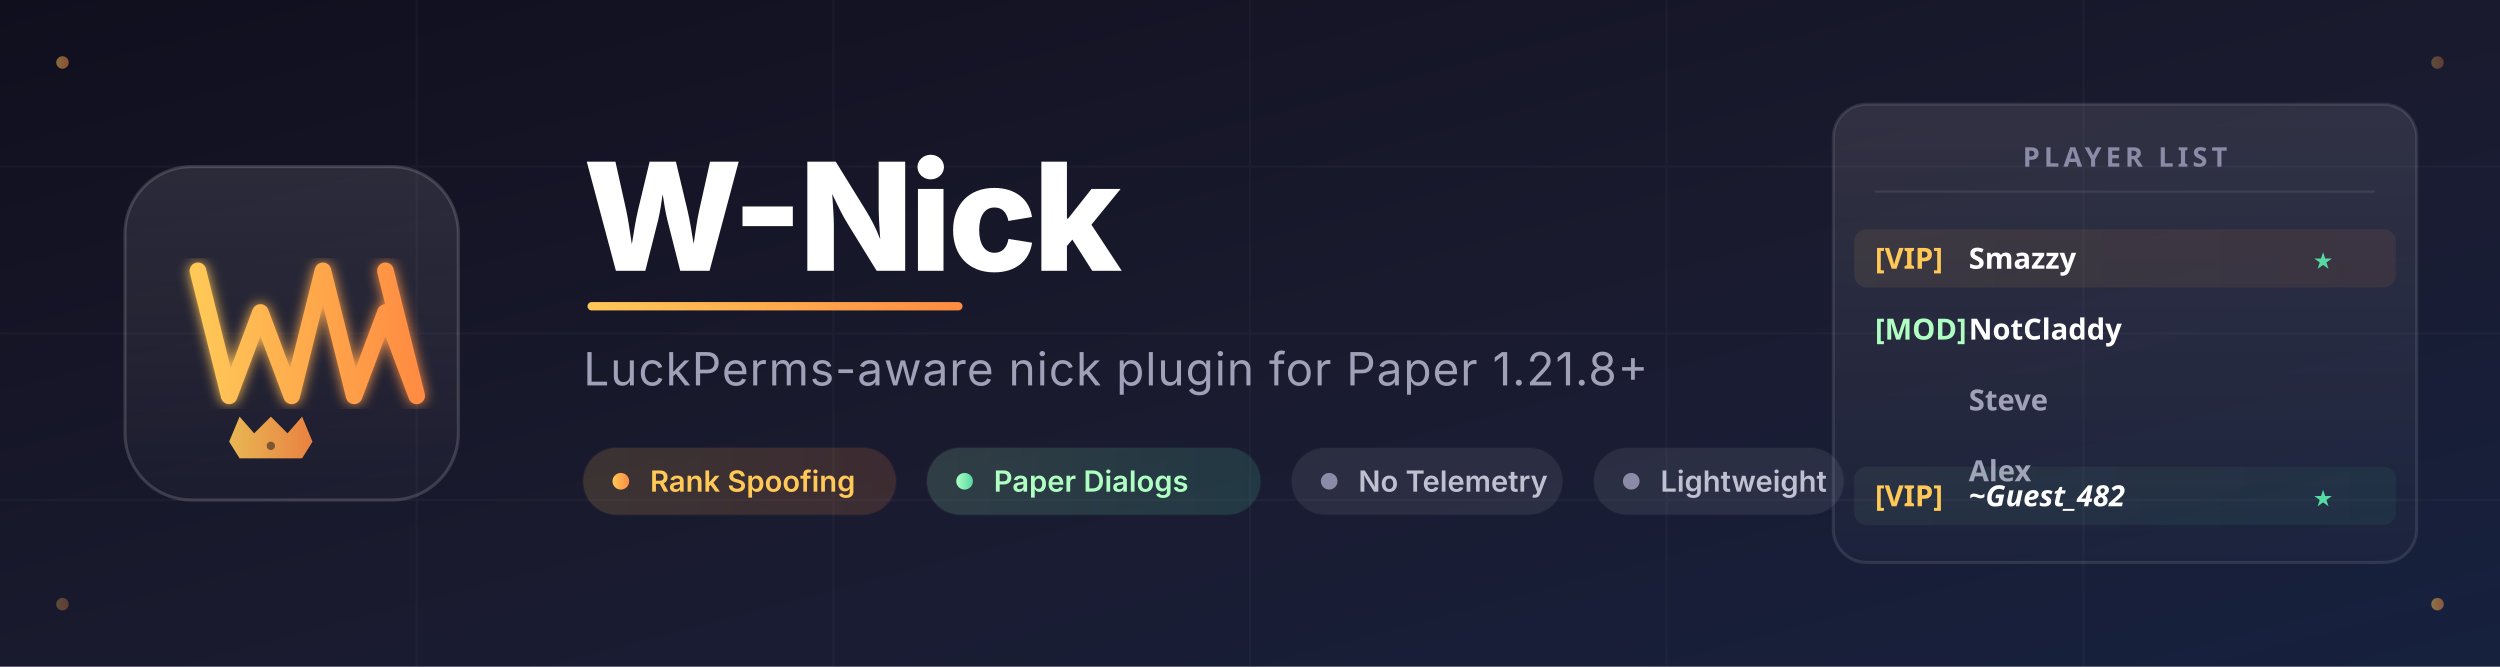
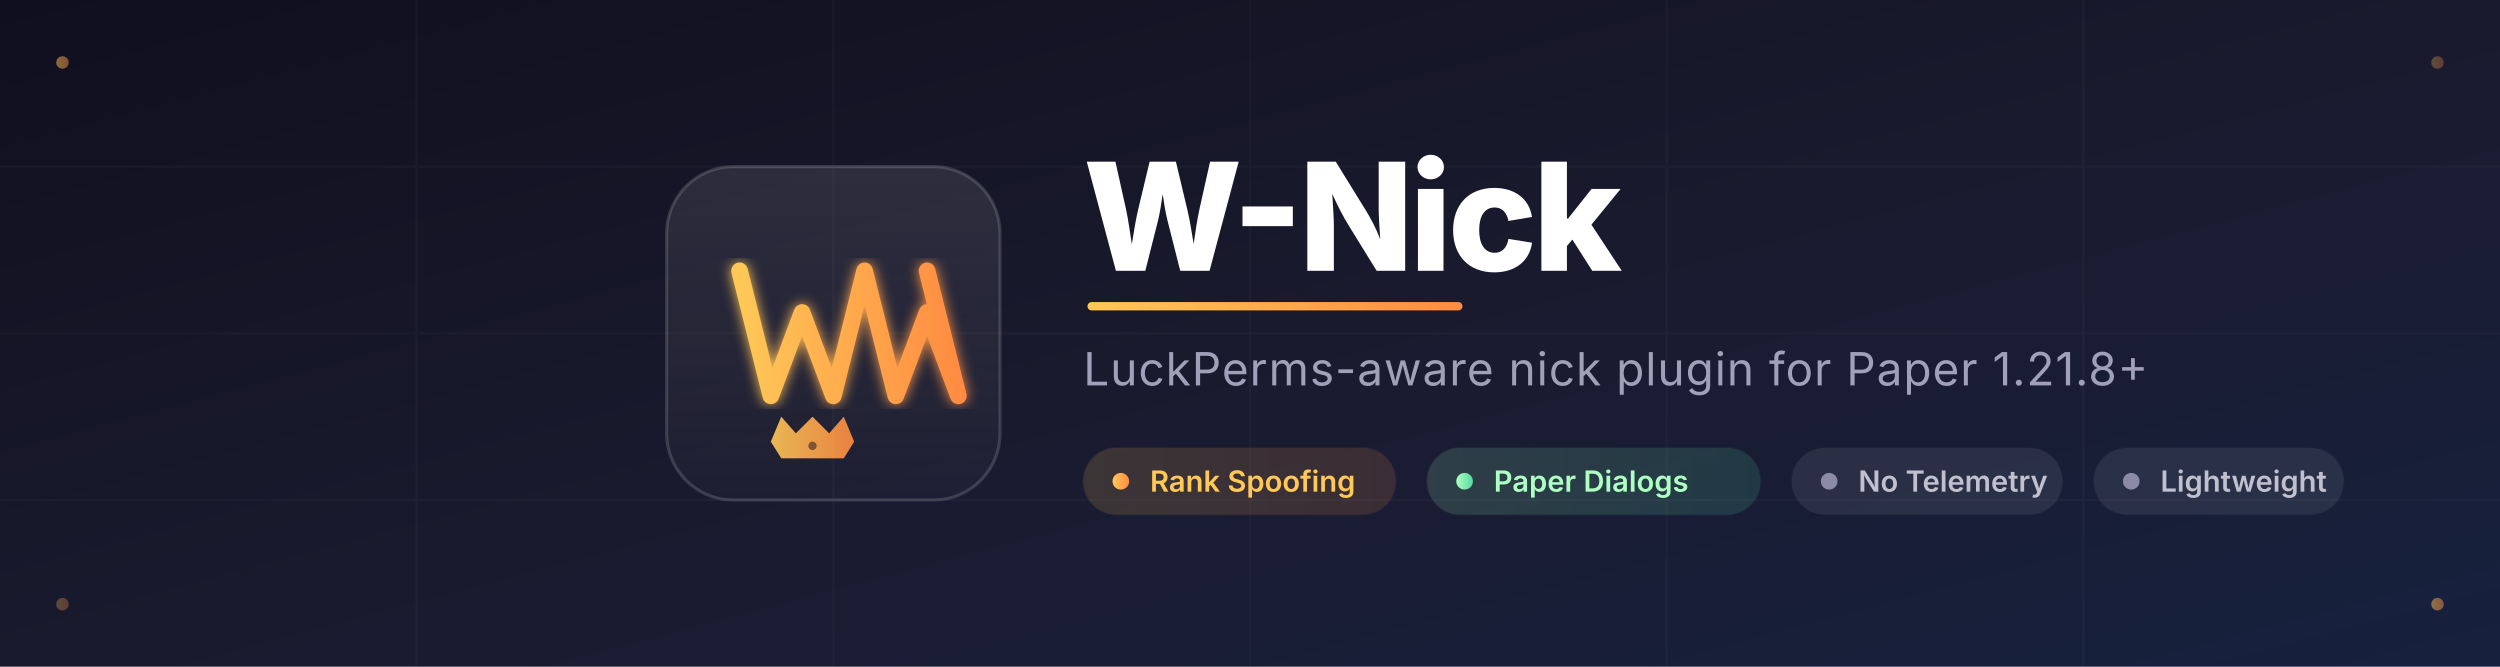
<svg xmlns="http://www.w3.org/2000/svg" viewBox="0 0 1200 320" fill="none">
  <defs>
    <linearGradient id="bg" x1="0" y1="0" x2="1" y2="1">
      <stop offset="0%" stop-color="#0f0f1e" />
      <stop offset="50%" stop-color="#1a1a2e" />
      <stop offset="100%" stop-color="#16213e" />
    </linearGradient>
    <linearGradient id="accent" x1="0" y1="0" x2="1" y2="0">
      <stop offset="0%" stop-color="#FFC857" />
      <stop offset="100%" stop-color="#FF8C42" />
    </linearGradient>
    <linearGradient id="accent2" x1="0" y1="0" x2="1" y2="0">
      <stop offset="0%" stop-color="#AEFFC1" />
      <stop offset="100%" stop-color="#56D9A3" />
    </linearGradient>
    <linearGradient id="card" x1="0" y1="0" x2="0" y2="1">
      <stop offset="0%" stop-color="#ffffff" stop-opacity="0.1" />
      <stop offset="100%" stop-color="#ffffff" stop-opacity="0.02" />
    </linearGradient>
    <filter id="glow">
      <feGaussianBlur stdDeviation="3" result="coloredBlur" />
      <feMerge>
        <feMergeNode in="coloredBlur" />
        <feMergeNode in="SourceGraphic" />
      </feMerge>
    </filter>
  </defs>
  <rect width="1200" height="320" fill="url(#bg)" />
  <g opacity="0.03">
    <line x1="0" y1="80" x2="1200" y2="80" stroke="white" stroke-width="1" />
    <line x1="0" y1="160" x2="1200" y2="160" stroke="white" stroke-width="1" />
    <line x1="0" y1="240" x2="1200" y2="240" stroke="white" stroke-width="1" />
    <line x1="200" y1="0" x2="200" y2="320" stroke="white" stroke-width="1" />
    <line x1="400" y1="0" x2="400" y2="320" stroke="white" stroke-width="1" />
    <line x1="600" y1="0" x2="600" y2="320" stroke="white" stroke-width="1" />
    <line x1="800" y1="0" x2="800" y2="320" stroke="white" stroke-width="1" />
    <line x1="1000" y1="0" x2="1000" y2="320" stroke="white" stroke-width="1" />
  </g>
-   <g transform="translate(60, 80)">
+   <g transform="translate(320, 80)">
    <rect width="160" height="160" rx="32" fill="url(#card)" stroke="white" stroke-opacity="0.15" stroke-width="1.5" />
    <path d="M 35 50 L 50 110 L 65 70 L 80 110 L 95 50 L 110 110 L 125 70 L 140 110 L 125 50" stroke="url(#accent)" stroke-width="8" stroke-linecap="round" stroke-linejoin="round" fill="none" filter="url(#glow)" />
    <g transform="translate(50, 120)">
      <path d="M 0 12 L 5 0 L 12 8 L 20 0 L 28 8 L 35 0 L 40 12 L 35 20 L 5 20 Z" fill="url(#accent)" opacity="0.9" />
      <circle cx="20" cy="14" r="2" fill="#0f0f1e" opacity="0.5" />
    </g>
  </g>
-   <g transform="translate(280, 0)">
+   <g transform="translate(520, 0)">
    <text x="0" y="130" font-family="system-ui, -apple-system, 'Segoe UI', sans-serif" font-size="72" font-weight="800" fill="white" letter-spacing="-2">
      W-Nick
    </text>
    <rect x="2" y="145" width="180" height="4" rx="2" fill="url(#accent)" />
    <text x="0" y="185" font-family="system-ui, -apple-system, 'Segoe UI', sans-serif" font-size="22" font-weight="400" fill="#a0a0b8" letter-spacing="0.5">
      LuckPerms-aware nick plugin for Paper 1.21.8+
    </text>
    <g transform="translate(0, 215)" font-family="system-ui, -apple-system, sans-serif" font-size="14" font-weight="600">
      <g>
        <rect width="150" height="32" rx="16" fill="url(#accent)" opacity="0.15" stroke="url(#accent)" stroke-opacity="0.3" stroke-width="1" />
        <circle cx="18" cy="16" r="4" fill="url(#accent)" />
        <text x="32" y="21" fill="#FFC857">Rank Spoofing</text>
      </g>
      <g transform="translate(165, 0)">
        <rect width="160" height="32" rx="16" fill="url(#accent2)" opacity="0.15" stroke="url(#accent2)" stroke-opacity="0.3" stroke-width="1" />
        <circle cx="18" cy="16" r="4" fill="url(#accent2)" />
        <text x="32" y="21" fill="#AEFFC1">Paper Dialogs</text>
      </g>
      <g transform="translate(340, 0)">
        <rect width="130" height="32" rx="16" fill="#ffffff" opacity="0.08" stroke="white" stroke-opacity="0.15" stroke-width="1" />
        <circle cx="18" cy="16" r="4" fill="#8b8ba8" />
        <text x="32" y="21" fill="#c0c0d0">No Telemetry</text>
      </g>
      <g transform="translate(485, 0)">
        <rect width="120" height="32" rx="16" fill="#ffffff" opacity="0.08" stroke="white" stroke-opacity="0.15" stroke-width="1" />
        <circle cx="18" cy="16" r="4" fill="#8b8ba8" />
        <text x="32" y="21" fill="#c0c0d0">Lightweight</text>
      </g>
    </g>
  </g>
-   <g transform="translate(880, 50)">
-     <rect width="280" height="220" rx="16" fill="url(#card)" stroke="white" stroke-opacity="0.1" stroke-width="1.5" />
-     <text x="140" y="30" font-family="system-ui, sans-serif" font-size="13" font-weight="700" fill="#8b8ba8" text-anchor="middle" letter-spacing="2">PLAYER LIST</text>
-     <line x1="20" y1="42" x2="260" y2="42" stroke="white" stroke-opacity="0.08" stroke-width="1" />
-     <g font-family="system-ui, sans-serif" font-size="14" font-weight="600">
-       <g transform="translate(0, 60)">
-         <rect x="10" y="0" width="260" height="28" rx="6" fill="url(#accent)" opacity="0.08" />
-         <text x="20" y="19" fill="#FFC857">[VIP]</text>
-         <text x="65" y="19" fill="white">Smazzy</text>
-         <text x="240" y="19" fill="#56D9A3" font-size="11" text-anchor="end">★</text>
-       </g>
-       <g transform="translate(0, 94)">
-         <text x="20" y="19" fill="#AEFFC1">[MOD]</text>
-         <text x="65" y="19" fill="white">NotCladdy</text>
-       </g>
-       <g transform="translate(0, 128)">
-         <text x="65" y="19" fill="#a0a0b8">Steve</text>
-       </g>
-       <g transform="translate(0, 162)">
-         <text x="65" y="19" fill="#a0a0b8">Alex</text>
-       </g>
-       <g transform="translate(0, 196)">
-         <rect x="10" y="-22" width="260" height="28" rx="6" fill="url(#accent2)" opacity="0.06" />
-         <text x="20" y="-3" fill="#FFC857">[VIP]</text>
-         <text x="65" y="-3" fill="white" font-style="italic">~Guest_482</text>
-         <text x="240" y="-3" fill="#56D9A3" font-size="11" text-anchor="end">★</text>
-       </g>
-     </g>
-   </g>
  <circle cx="30" cy="30" r="3" fill="url(#accent)" opacity="0.5" />
  <circle cx="1170" cy="30" r="3" fill="url(#accent)" opacity="0.3" />
  <circle cx="30" cy="290" r="3" fill="url(#accent)" opacity="0.3" />
  <circle cx="1170" cy="290" r="3" fill="url(#accent)" opacity="0.5" />
</svg>
